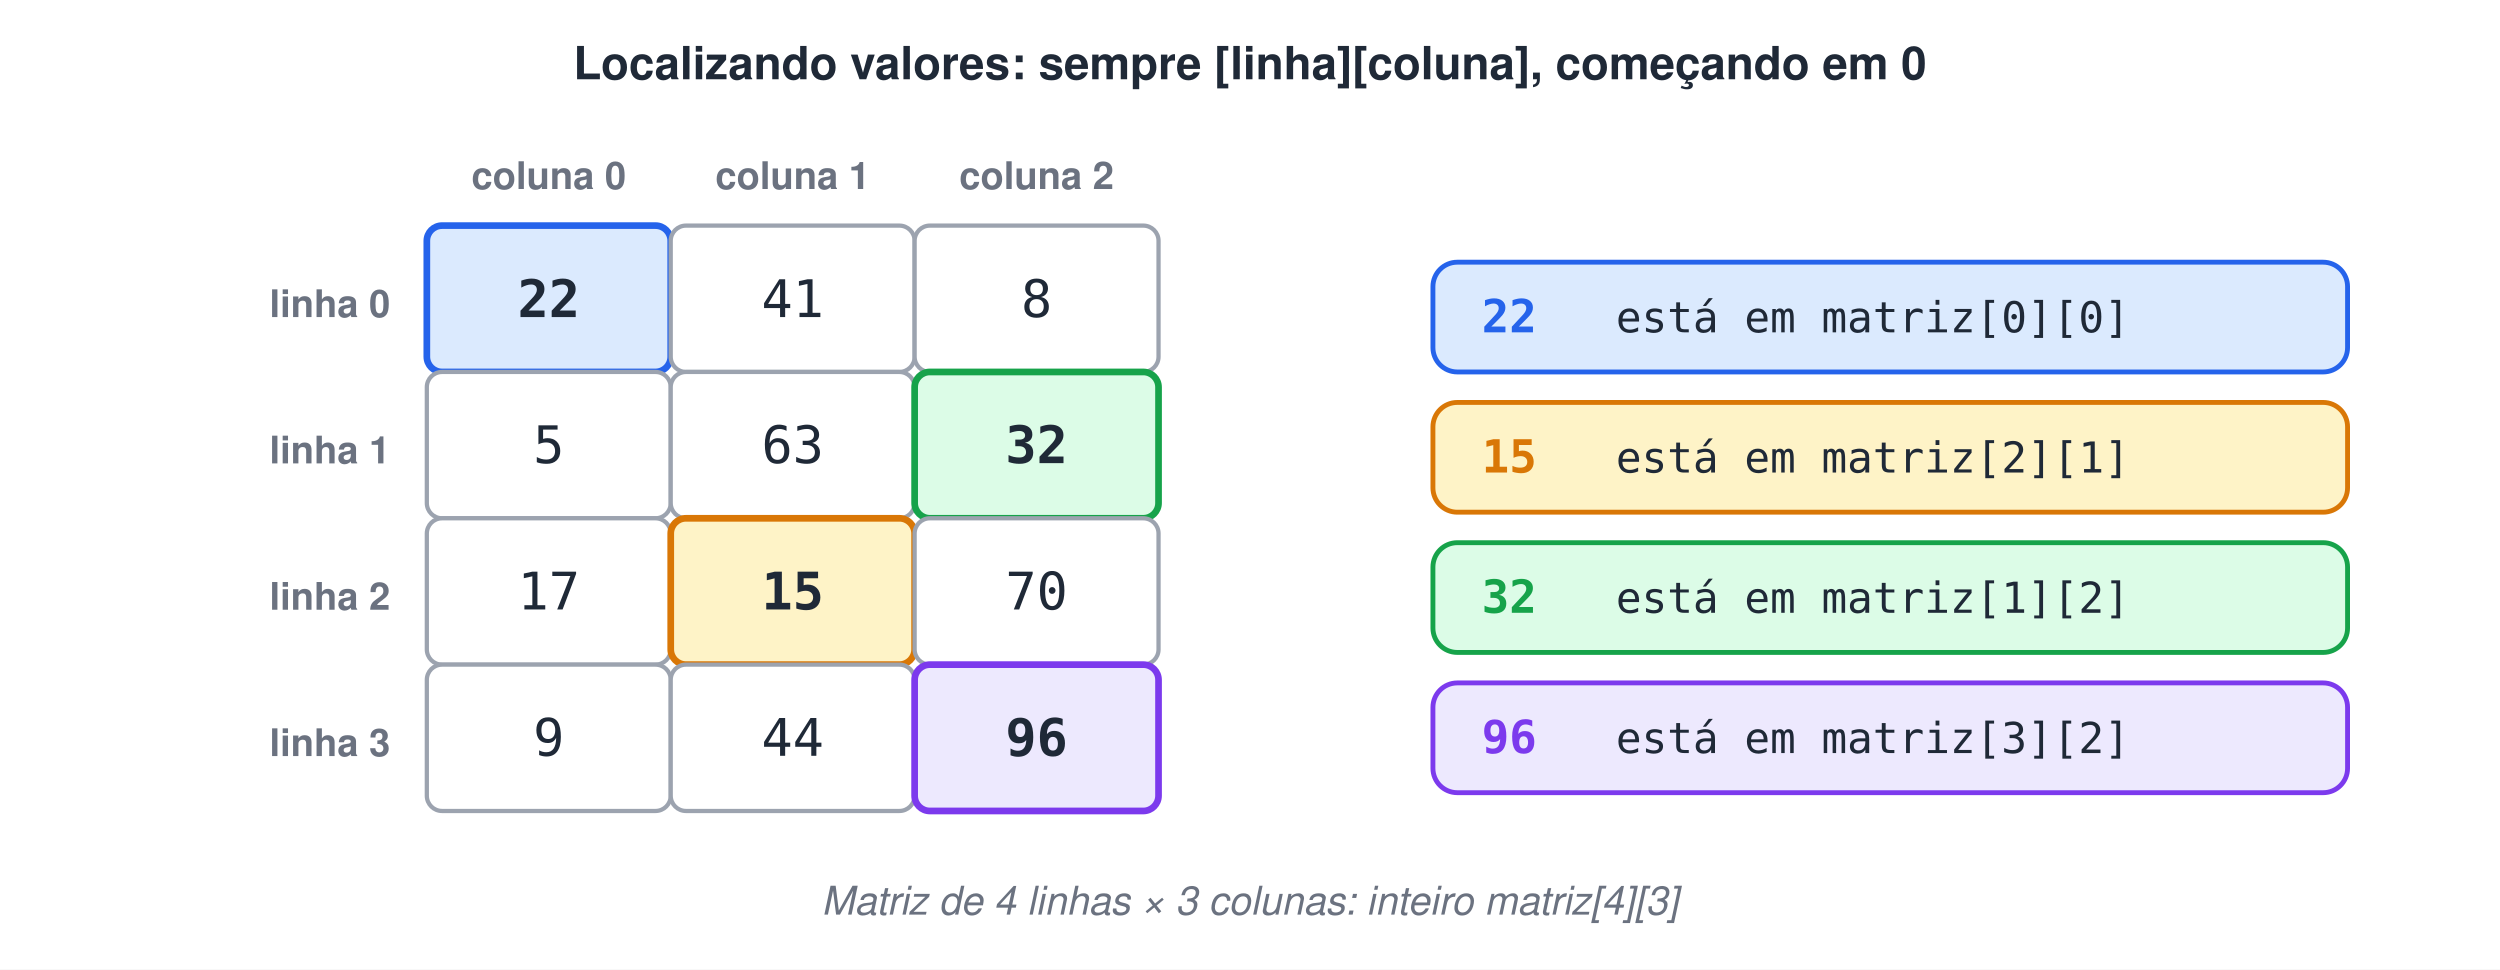
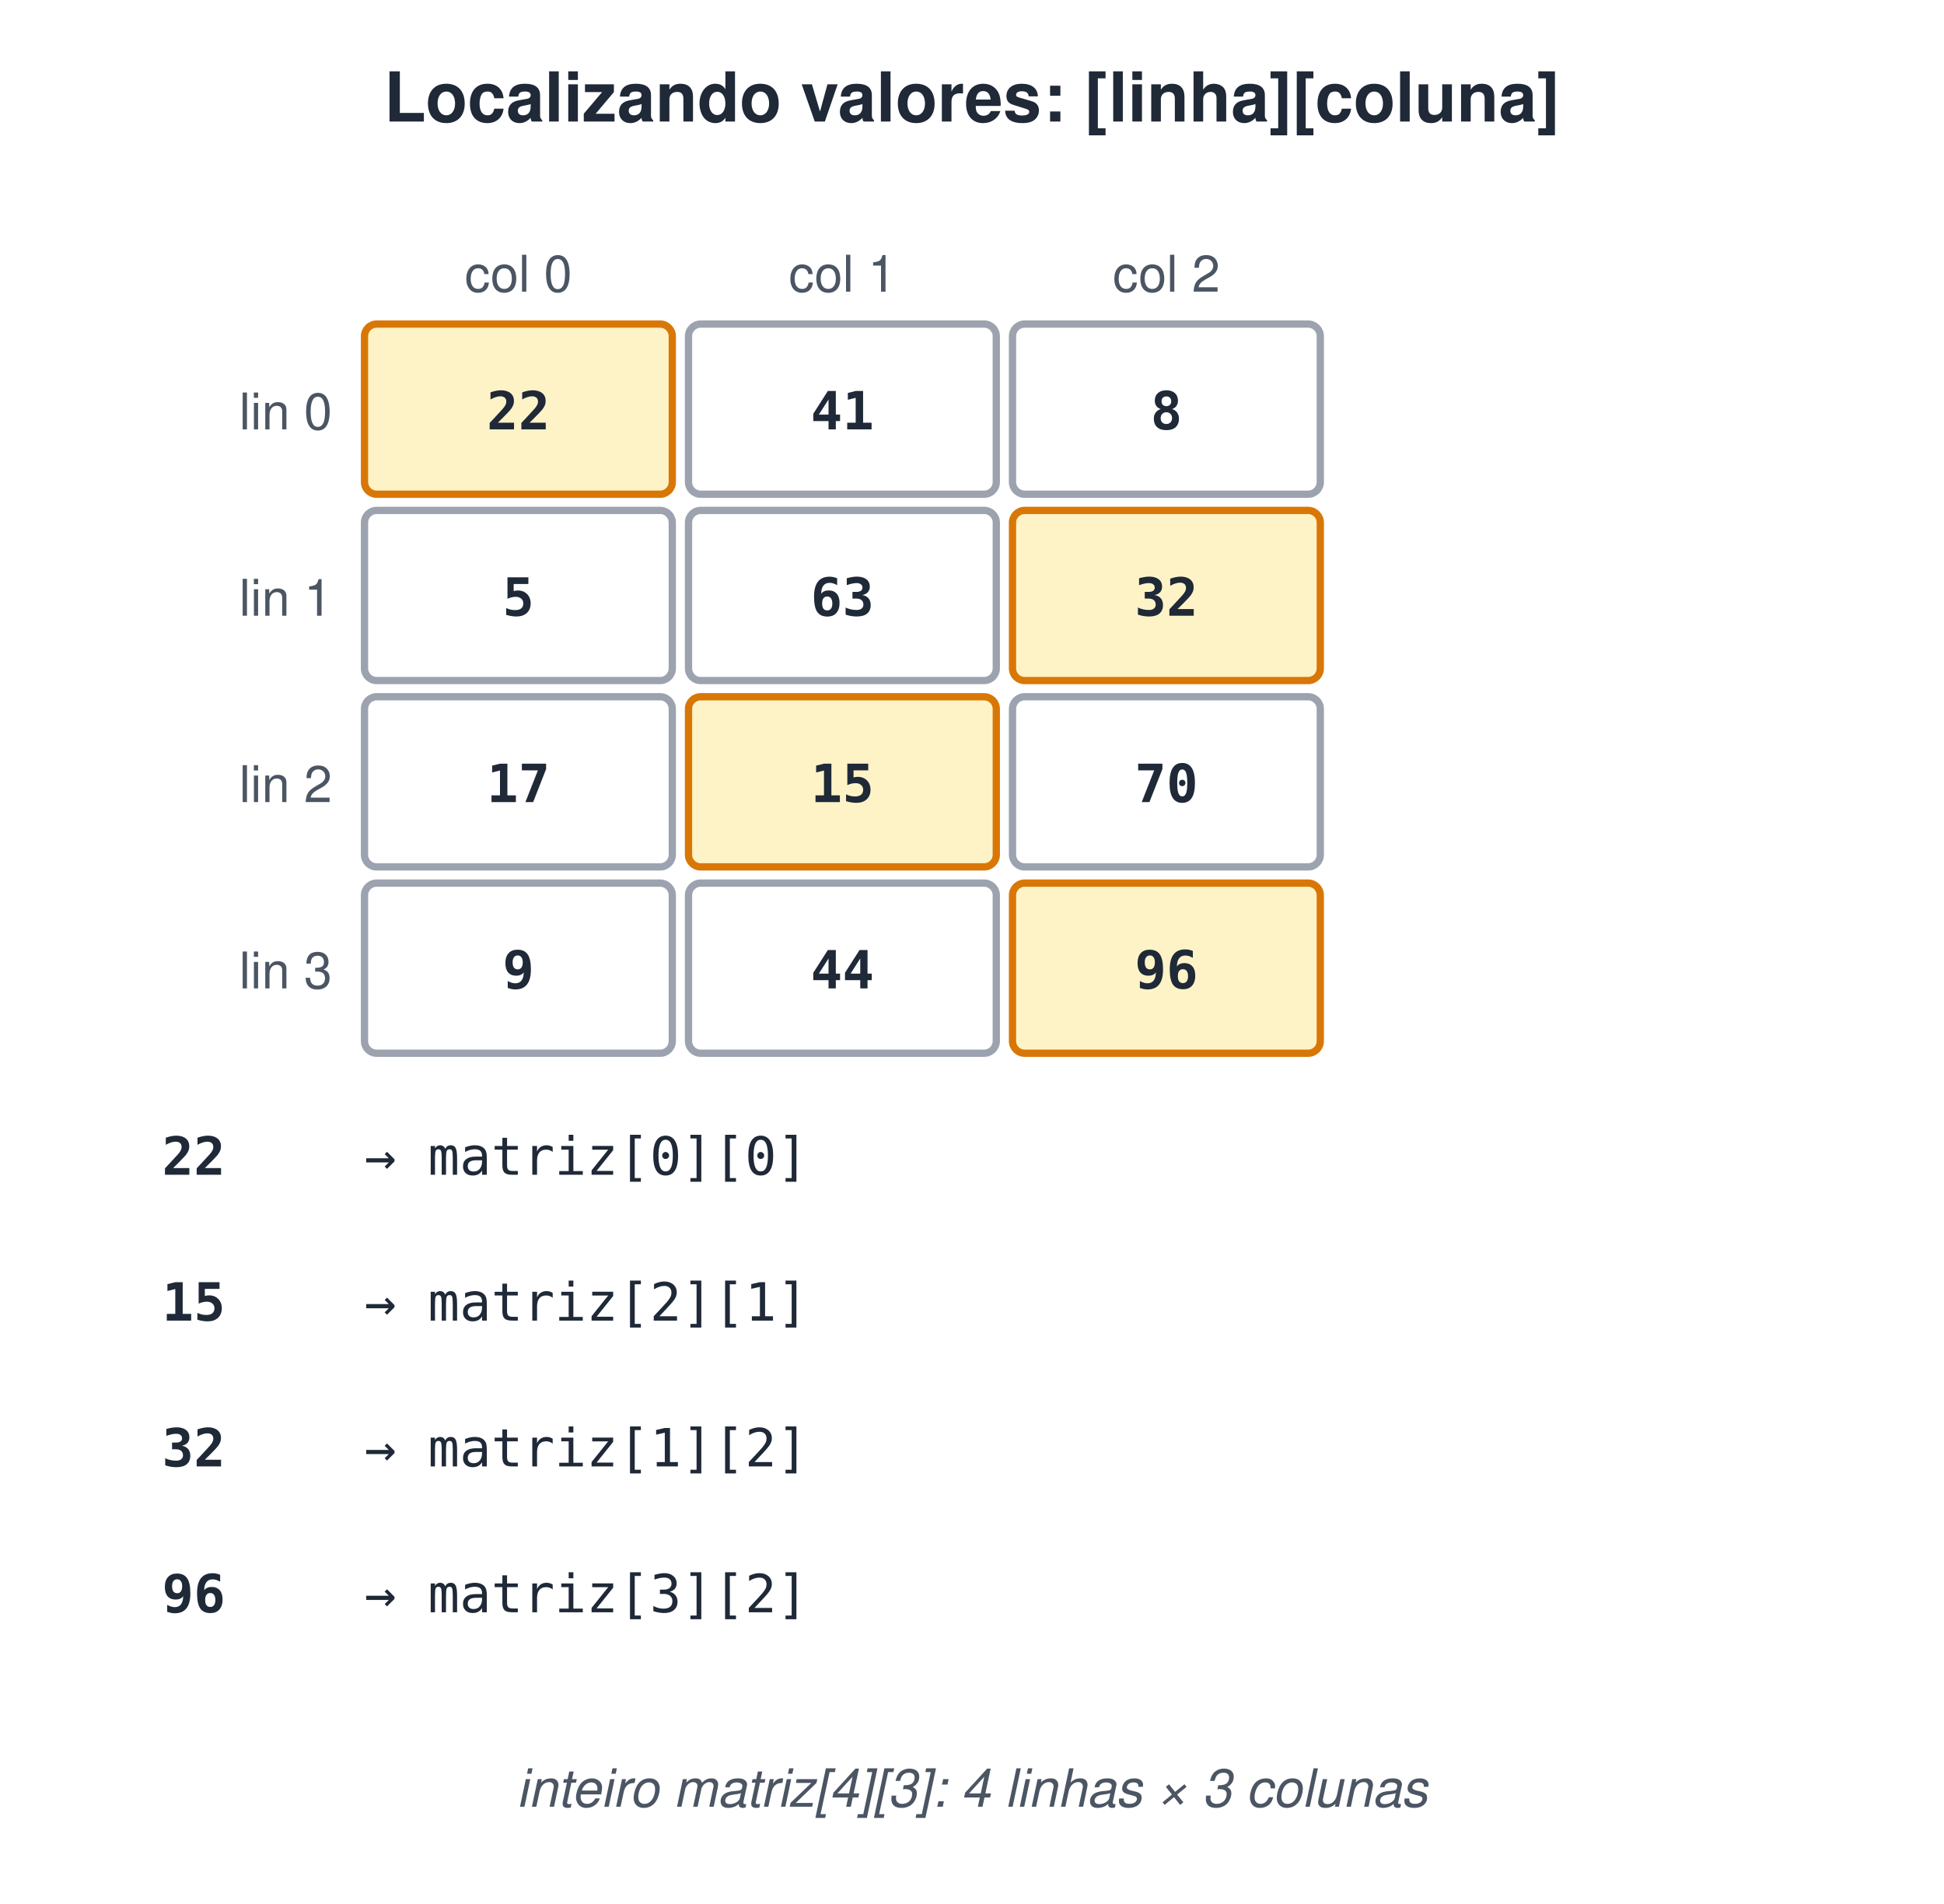
- <svg xmlns="http://www.w3.org/2000/svg" width="820" height="318" viewBox="0 0 820 318">
-   <style>text{font-family:Helvetica, Arial, 'DejaVu Sans', sans-serif}.m{font-family:Menlo, Consolas, 'DejaVu Sans Mono', monospace}</style>
-   <rect width="100%" height="100%" fill="#ffffff" />
-   <text x="410" y="26" font-size="15" font-weight="bold" fill="#1F2937" text-anchor="middle">Localizando valores: sempre [linha][coluna], começando em 0</text>
-   <text x="180" y="62" font-size="12.5" font-weight="bold" fill="#6B7280" text-anchor="middle">coluna 0</text>
-   <text x="260" y="62" font-size="12.5" font-weight="bold" fill="#6B7280" text-anchor="middle">coluna 1</text>
-   <text x="340" y="62" font-size="12.5" font-weight="bold" fill="#6B7280" text-anchor="middle">coluna 2</text>
-   <text x="128" y="104" font-size="12.5" font-weight="bold" fill="#6B7280" text-anchor="end">linha 0</text>
-   <rect x="140" y="74" width="80" height="48" rx="5" fill="#DBEAFE" stroke="#2563EB" stroke-width="2.2" />
-   <text x="180" y="104" class="m" font-size="17" font-weight="bold" fill="#1F2937" text-anchor="middle">22</text>
-   <rect x="220" y="74" width="80" height="48" rx="5" fill="#fff" stroke="#9CA3AF" stroke-width="1.4" />
-   <text x="260" y="104" class="m" font-size="17" fill="#1F2937" text-anchor="middle">41</text>
-   <rect x="300" y="74" width="80" height="48" rx="5" fill="#fff" stroke="#9CA3AF" stroke-width="1.4" />
-   <text x="340" y="104" class="m" font-size="17" fill="#1F2937" text-anchor="middle">8</text>
-   <text x="128" y="152" font-size="12.5" font-weight="bold" fill="#6B7280" text-anchor="end">linha 1</text>
-   <rect x="140" y="122" width="80" height="48" rx="5" fill="#fff" stroke="#9CA3AF" stroke-width="1.4" />
-   <text x="180" y="151.9" class="m" font-size="17" fill="#1F2937" text-anchor="middle">5</text>
-   <rect x="220" y="122" width="80" height="48" rx="5" fill="#fff" stroke="#9CA3AF" stroke-width="1.4" />
-   <text x="260" y="151.9" class="m" font-size="17" fill="#1F2937" text-anchor="middle">63</text>
-   <rect x="300" y="122" width="80" height="48" rx="5" fill="#DCFCE7" stroke="#16A34A" stroke-width="2.2" />
-   <text x="340" y="151.9" class="m" font-size="17" font-weight="bold" fill="#1F2937" text-anchor="middle">32</text>
-   <text x="128" y="200" font-size="12.5" font-weight="bold" fill="#6B7280" text-anchor="end">linha 2</text>
-   <rect x="140" y="170" width="80" height="48" rx="5" fill="#fff" stroke="#9CA3AF" stroke-width="1.4" />
-   <text x="180" y="199.9" class="m" font-size="17" fill="#1F2937" text-anchor="middle">17</text>
-   <rect x="220" y="170" width="80" height="48" rx="5" fill="#FEF3C7" stroke="#D97706" stroke-width="2.2" />
-   <text x="260" y="199.9" class="m" font-size="17" font-weight="bold" fill="#1F2937" text-anchor="middle">15</text>
-   <rect x="300" y="170" width="80" height="48" rx="5" fill="#fff" stroke="#9CA3AF" stroke-width="1.4" />
-   <text x="340" y="199.9" class="m" font-size="17" fill="#1F2937" text-anchor="middle">70</text>
-   <text x="128" y="248" font-size="12.5" font-weight="bold" fill="#6B7280" text-anchor="end">linha 3</text>
-   <rect x="140" y="218" width="80" height="48" rx="5" fill="#fff" stroke="#9CA3AF" stroke-width="1.4" />
-   <text x="180" y="247.9" class="m" font-size="17" fill="#1F2937" text-anchor="middle">9</text>
-   <rect x="220" y="218" width="80" height="48" rx="5" fill="#fff" stroke="#9CA3AF" stroke-width="1.4" />
-   <text x="260" y="247.9" class="m" font-size="17" fill="#1F2937" text-anchor="middle">44</text>
-   <rect x="300" y="218" width="80" height="48" rx="5" fill="#EDE9FE" stroke="#7C3AED" stroke-width="2.2" />
-   <text x="340" y="247.9" class="m" font-size="17" font-weight="bold" fill="#1F2937" text-anchor="middle">96</text>
-   <rect x="470" y="86" width="300" height="36" rx="8" fill="#DBEAFE" stroke="#2563EB" stroke-width="1.6" />
-   <text x="486" y="109" class="m" font-size="15" font-weight="bold" fill="#2563EB">22</text>
-   <text x="530" y="109" class="m" font-size="14" fill="#1F2937">está em matriz[0][0]</text>
-   <rect x="470" y="132" width="300" height="36" rx="8" fill="#FEF3C7" stroke="#D97706" stroke-width="1.6" />
-   <text x="486" y="155" class="m" font-size="15" font-weight="bold" fill="#D97706">15</text>
-   <text x="530" y="155" class="m" font-size="14" fill="#1F2937">está em matriz[2][1]</text>
-   <rect x="470" y="178" width="300" height="36" rx="8" fill="#DCFCE7" stroke="#16A34A" stroke-width="1.6" />
-   <text x="486" y="201" class="m" font-size="15" font-weight="bold" fill="#16A34A">32</text>
-   <text x="530" y="201" class="m" font-size="14" fill="#1F2937">está em matriz[1][2]</text>
-   <rect x="470" y="224" width="300" height="36" rx="8" fill="#EDE9FE" stroke="#7C3AED" stroke-width="1.6" />
-   <text x="486" y="247" class="m" font-size="15" font-weight="bold" fill="#7C3AED">96</text>
-   <text x="530" y="247" class="m" font-size="14" fill="#1F2937">está em matriz[3][2]</text>
-   <text x="410" y="300" font-size="13" font-style="italic" fill="#6B7280" text-anchor="middle">Matriz de 4 linhas × 3 colunas: inteiro matriz[4][3]</text>
+ <svg xmlns="http://www.w3.org/2000/svg" width="480" height="470" viewBox="0 0 480 470">
+   <style>text{white-space:pre;font-family:Helvetica,Arial,sans-serif;font-size:14px;fill:#1F2937}.t{font-size:17px;font-weight:bold}.b{font-weight:bold}.m{font-family:Menlo,Consolas,monospace;font-size:13px}.s{font-size:12.5px;fill:#4B5563}.n{font-size:13px;font-style:italic;fill:#4B5563}.c{text-anchor:middle}.r{text-anchor:end}.xB{fill:#DBEAFE;stroke:#2563EB}.xG{fill:#DCFCE7;stroke:#16A34A}.xO{fill:#FEF3C7;stroke:#D97706}.xP{fill:#EDE9FE;stroke:#7C3AED}.xR{fill:#FEE2E2;stroke:#DC2626}.xY{fill:#F3F4F6;stroke:#9CA3AF}.xW{fill:#fff;stroke:#9CA3AF}.xT{fill:#CCFBF1;stroke:#0D9488}.xK{fill:#FCE7F3;stroke:#DB2777}rect,ellipse,polygon{stroke-width:1.8}.l{stroke:#6B7280;stroke-width:1.8;fill:none}.d{stroke-dasharray:5 4}</style>
+   <defs>
+     <marker id="a" viewBox="0 0 10 10" refX="9" refY="5" markerWidth="7" markerHeight="7" orient="auto-start-reverse">
+       <path d="M0,0L10,5L0,10z" fill="#6B7280" />
+     </marker>
+   </defs>
+   <rect width="100%" height="100%" fill="#fff" />
+   <text x="240.0" y="30" class="t c">Localizando valores: [linha][coluna]</text>
+   <rect x="90" y="80" width="76" height="42" rx="3" class="xO" />
+   <text x="128.0" y="106.0" class="m b c">22</text>
+   <rect x="170" y="80" width="76" height="42" rx="3" class="xW" />
+   <text x="208.0" y="106.0" class="m b c">41</text>
+   <rect x="250" y="80" width="76" height="42" rx="3" class="xW" />
+   <text x="288.0" y="106.0" class="m b c">8</text>
+   <rect x="90" y="126" width="76" height="42" rx="3" class="xW" />
+   <text x="128.0" y="152.0" class="m b c">5</text>
+   <rect x="170" y="126" width="76" height="42" rx="3" class="xW" />
+   <text x="208.0" y="152.0" class="m b c">63</text>
+   <rect x="250" y="126" width="76" height="42" rx="3" class="xO" />
+   <text x="288.0" y="152.0" class="m b c">32</text>
+   <rect x="90" y="172" width="76" height="42" rx="3" class="xW" />
+   <text x="128.0" y="198.0" class="m b c">17</text>
+   <rect x="170" y="172" width="76" height="42" rx="3" class="xO" />
+   <text x="208.0" y="198.0" class="m b c">15</text>
+   <rect x="250" y="172" width="76" height="42" rx="3" class="xW" />
+   <text x="288.0" y="198.0" class="m b c">70</text>
+   <rect x="90" y="218" width="76" height="42" rx="3" class="xW" />
+   <text x="128.0" y="244.0" class="m b c">9</text>
+   <rect x="170" y="218" width="76" height="42" rx="3" class="xW" />
+   <text x="208.0" y="244.0" class="m b c">44</text>
+   <rect x="250" y="218" width="76" height="42" rx="3" class="xO" />
+   <text x="288.0" y="244.0" class="m b c">96</text>
+   <text x="128.0" y="72" class="s c">col 0</text>
+   <text x="208.0" y="72" class="s c">col 1</text>
+   <text x="288.0" y="72" class="s c">col 2</text>
+   <text x="82" y="106.0" class="s r">lin 0</text>
+   <text x="82" y="152.0" class="s r">lin 1</text>
+   <text x="82" y="198.0" class="s r">lin 2</text>
+   <text x="82" y="244.0" class="s r">lin 3</text>
+   <text x="40" y="290" class="m b">22</text>
+   <text x="90" y="290" class="m">→  matriz[0][0]</text>
+   <text x="40" y="326" class="m b">15</text>
+   <text x="90" y="326" class="m">→  matriz[2][1]</text>
+   <text x="40" y="362" class="m b">32</text>
+   <text x="90" y="362" class="m">→  matriz[1][2]</text>
+   <text x="40" y="398" class="m b">96</text>
+   <text x="90" y="398" class="m">→  matriz[3][2]</text>
+   <text x="240.0" y="446" class="n c">inteiro matriz[4][3]: 4 linhas × 3 colunas</text>
</svg>
